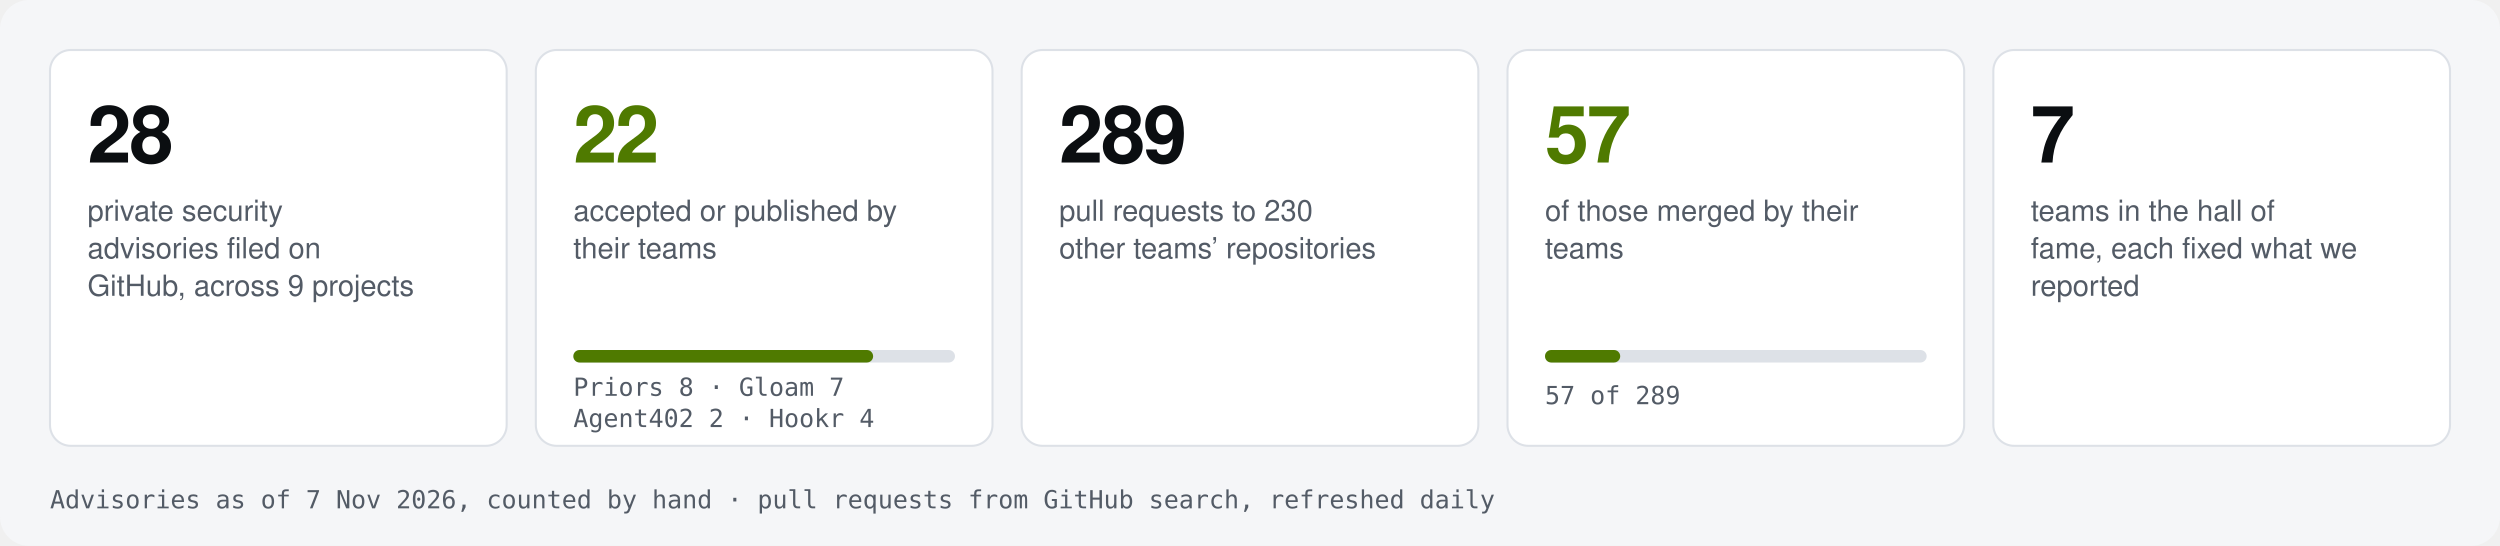
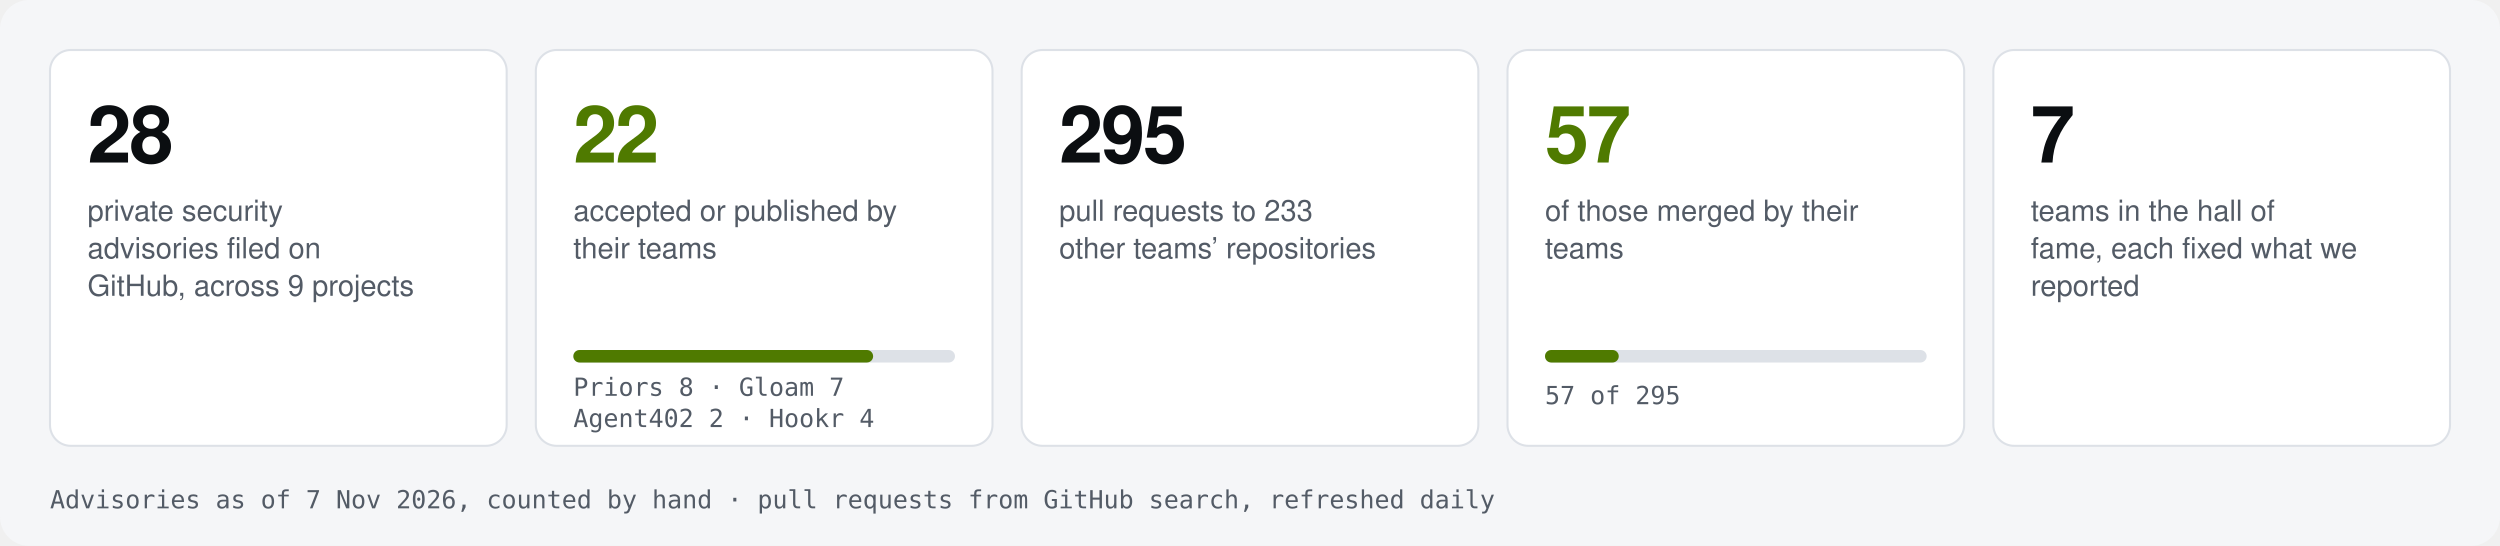
- <svg xmlns="http://www.w3.org/2000/svg" width="1200" height="262" viewBox="0 0 1200 262" role="img" aria-label="28 private security advisories filed on GitHub across 9 projects, 22 accepted or published; 289 pull requests to 230 other teams' repositories, 57 merged; 7 teams in the hall of fame">
+ <svg xmlns="http://www.w3.org/2000/svg" width="1200" height="262" viewBox="0 0 1200 262" role="img" aria-label="28 private security advisories filed on GitHub across 9 projects, 22 accepted or published; 295 pull requests to 233 other teams' repositories, 57 merged; 7 teams in the hall of fame">
  <style>.g{transform-box:fill-box;transform-origin:left;animation:grow 1.2s ease-out both}@keyframes grow{from{transform:scaleX(0)}}@media (prefers-reduced-motion: reduce){*{animation:none!important}}</style>
  <rect width="1200" height="262" rx="14" fill="#F5F6F8" />
  <g>
    <rect x="24.0" y="24" width="219.2" height="190" rx="10" fill="#FFFFFF" stroke="#DDE1E7" />
    <text x="42.0" y="78" font-family="-apple-system,BlinkMacSystemFont,'Segoe UI',Helvetica,Arial,sans-serif" font-size="38" font-weight="700" letter-spacing="-1" fill="#0B0E11">28</text>
    <text x="42.0" y="106" text-anchor="start" font-family="-apple-system,BlinkMacSystemFont,'Segoe UI',Helvetica,Arial,sans-serif" font-size="14" font-weight="400" fill="#535B66">private security</text>
    <text x="42.0" y="124" text-anchor="start" font-family="-apple-system,BlinkMacSystemFont,'Segoe UI',Helvetica,Arial,sans-serif" font-size="14" font-weight="400" fill="#535B66">advisories filed on</text>
    <text x="42.0" y="142" text-anchor="start" font-family="-apple-system,BlinkMacSystemFont,'Segoe UI',Helvetica,Arial,sans-serif" font-size="14" font-weight="400" fill="#535B66">GitHub, across 9 projects</text>
  </g>
  <g>
    <rect x="257.2" y="24" width="219.2" height="190" rx="10" fill="#FFFFFF" stroke="#DDE1E7" />
    <text x="275.2" y="78" font-family="-apple-system,BlinkMacSystemFont,'Segoe UI',Helvetica,Arial,sans-serif" font-size="38" font-weight="700" letter-spacing="-1" fill="#4F7A00">22</text>
    <text x="275.2" y="106" text-anchor="start" font-family="-apple-system,BlinkMacSystemFont,'Segoe UI',Helvetica,Arial,sans-serif" font-size="14" font-weight="400" fill="#535B66">accepted or published by</text>
    <text x="275.2" y="124" text-anchor="start" font-family="-apple-system,BlinkMacSystemFont,'Segoe UI',Helvetica,Arial,sans-serif" font-size="14" font-weight="400" fill="#535B66">their teams</text>
    <rect x="275.2" y="168" width="183.2" height="6" rx="3" fill="#DDE1E7" />
    <rect class="g" style="animation-delay:0.35s" x="275.2" y="168" width="143.9" height="6" rx="3" fill="#4F7A00" />
    <text x="275.2" y="190" font-family="ui-monospace,SFMono-Regular,'SF Mono',Menlo,Consolas,monospace" font-size="12" fill="#535B66">Priors 8 · Gloam 7</text>
    <text x="275.2" y="205" font-family="ui-monospace,SFMono-Regular,'SF Mono',Menlo,Consolas,monospace" font-size="12" fill="#535B66">Agent402 2 · Hookr 4</text>
  </g>
  <g>
    <rect x="490.4" y="24" width="219.2" height="190" rx="10" fill="#FFFFFF" stroke="#DDE1E7" />
-     <text x="508.4" y="78" font-family="-apple-system,BlinkMacSystemFont,'Segoe UI',Helvetica,Arial,sans-serif" font-size="38" font-weight="700" letter-spacing="-1" fill="#0B0E11">289</text>
-     <text x="508.4" y="106" text-anchor="start" font-family="-apple-system,BlinkMacSystemFont,'Segoe UI',Helvetica,Arial,sans-serif" font-size="14" font-weight="400" fill="#535B66">pull requests to 230</text>
+     <text x="508.4" y="78" font-family="-apple-system,BlinkMacSystemFont,'Segoe UI',Helvetica,Arial,sans-serif" font-size="38" font-weight="700" letter-spacing="-1" fill="#0B0E11">295</text>
+     <text x="508.4" y="106" text-anchor="start" font-family="-apple-system,BlinkMacSystemFont,'Segoe UI',Helvetica,Arial,sans-serif" font-size="14" font-weight="400" fill="#535B66">pull requests to 233</text>
    <text x="508.4" y="124" text-anchor="start" font-family="-apple-system,BlinkMacSystemFont,'Segoe UI',Helvetica,Arial,sans-serif" font-size="14" font-weight="400" fill="#535B66">other teams’ repositories</text>
  </g>
  <g>
    <rect x="723.6" y="24" width="219.2" height="190" rx="10" fill="#FFFFFF" stroke="#DDE1E7" />
    <text x="741.6" y="78" font-family="-apple-system,BlinkMacSystemFont,'Segoe UI',Helvetica,Arial,sans-serif" font-size="38" font-weight="700" letter-spacing="-1" fill="#4F7A00">57</text>
    <text x="741.6" y="106" text-anchor="start" font-family="-apple-system,BlinkMacSystemFont,'Segoe UI',Helvetica,Arial,sans-serif" font-size="14" font-weight="400" fill="#535B66">of those merged by their</text>
    <text x="741.6" y="124" text-anchor="start" font-family="-apple-system,BlinkMacSystemFont,'Segoe UI',Helvetica,Arial,sans-serif" font-size="14" font-weight="400" fill="#535B66">teams</text>
    <rect x="741.6" y="168" width="183.2" height="6" rx="3" fill="#DDE1E7" />
-     <rect class="g" style="animation-delay:0.65s" x="741.6" y="168" width="36.1" height="6" rx="3" fill="#4F7A00" />
-     <text x="741.6" y="194" font-family="ui-monospace,SFMono-Regular,'SF Mono',Menlo,Consolas,monospace" font-size="12" fill="#535B66">57 of 289</text>
+     <rect class="g" style="animation-delay:0.65s" x="741.6" y="168" width="35.4" height="6" rx="3" fill="#4F7A00" />
+     <text x="741.6" y="194" font-family="ui-monospace,SFMono-Regular,'SF Mono',Menlo,Consolas,monospace" font-size="12" fill="#535B66">57 of 295</text>
  </g>
  <g>
    <rect x="956.8" y="24" width="219.2" height="190" rx="10" fill="#FFFFFF" stroke="#DDE1E7" />
    <text x="974.8" y="78" font-family="-apple-system,BlinkMacSystemFont,'Segoe UI',Helvetica,Arial,sans-serif" font-size="38" font-weight="700" letter-spacing="-1" fill="#0B0E11">7</text>
    <text x="974.8" y="106" text-anchor="start" font-family="-apple-system,BlinkMacSystemFont,'Segoe UI',Helvetica,Arial,sans-serif" font-size="14" font-weight="400" fill="#535B66">teams in the hall of</text>
    <text x="974.8" y="124" text-anchor="start" font-family="-apple-system,BlinkMacSystemFont,'Segoe UI',Helvetica,Arial,sans-serif" font-size="14" font-weight="400" fill="#535B66">fame, each fixed what we</text>
    <text x="974.8" y="142" text-anchor="start" font-family="-apple-system,BlinkMacSystemFont,'Segoe UI',Helvetica,Arial,sans-serif" font-size="14" font-weight="400" fill="#535B66">reported</text>
  </g>
  <text x="24" y="244" font-family="ui-monospace,SFMono-Regular,'SF Mono',Menlo,Consolas,monospace" font-size="12" fill="#535B66">Advisories as of 7 Nov 2026, counted by hand · pull requests from GitHub search, refreshed daily</text>
</svg>
